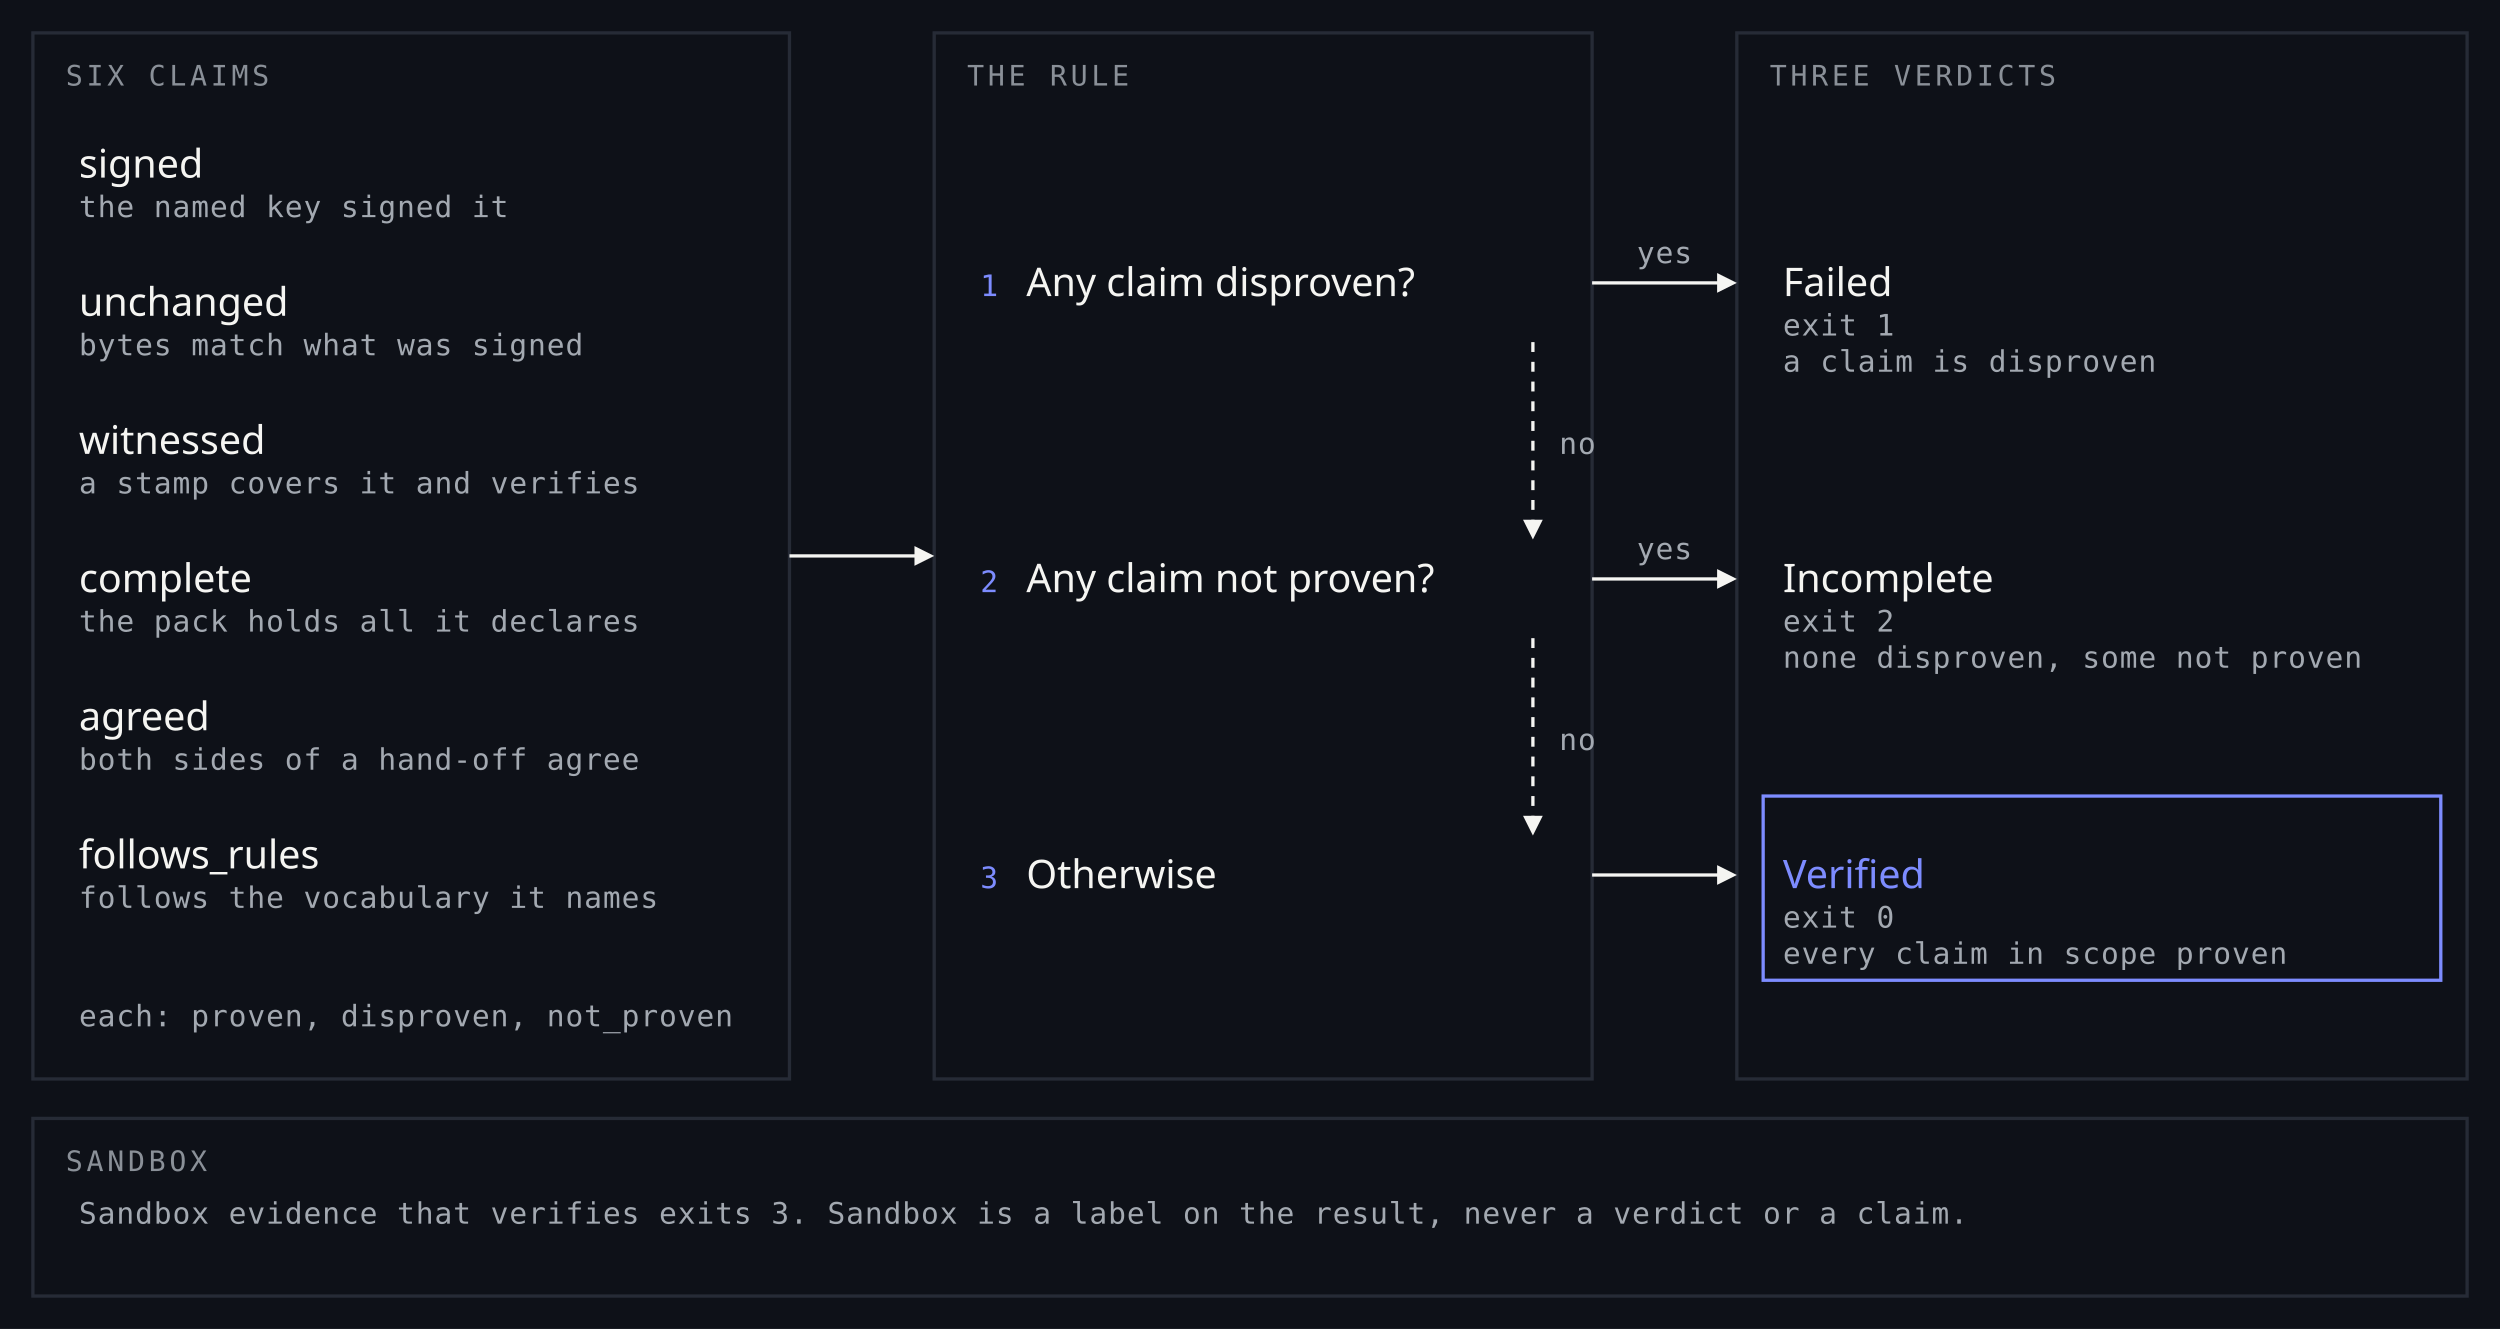
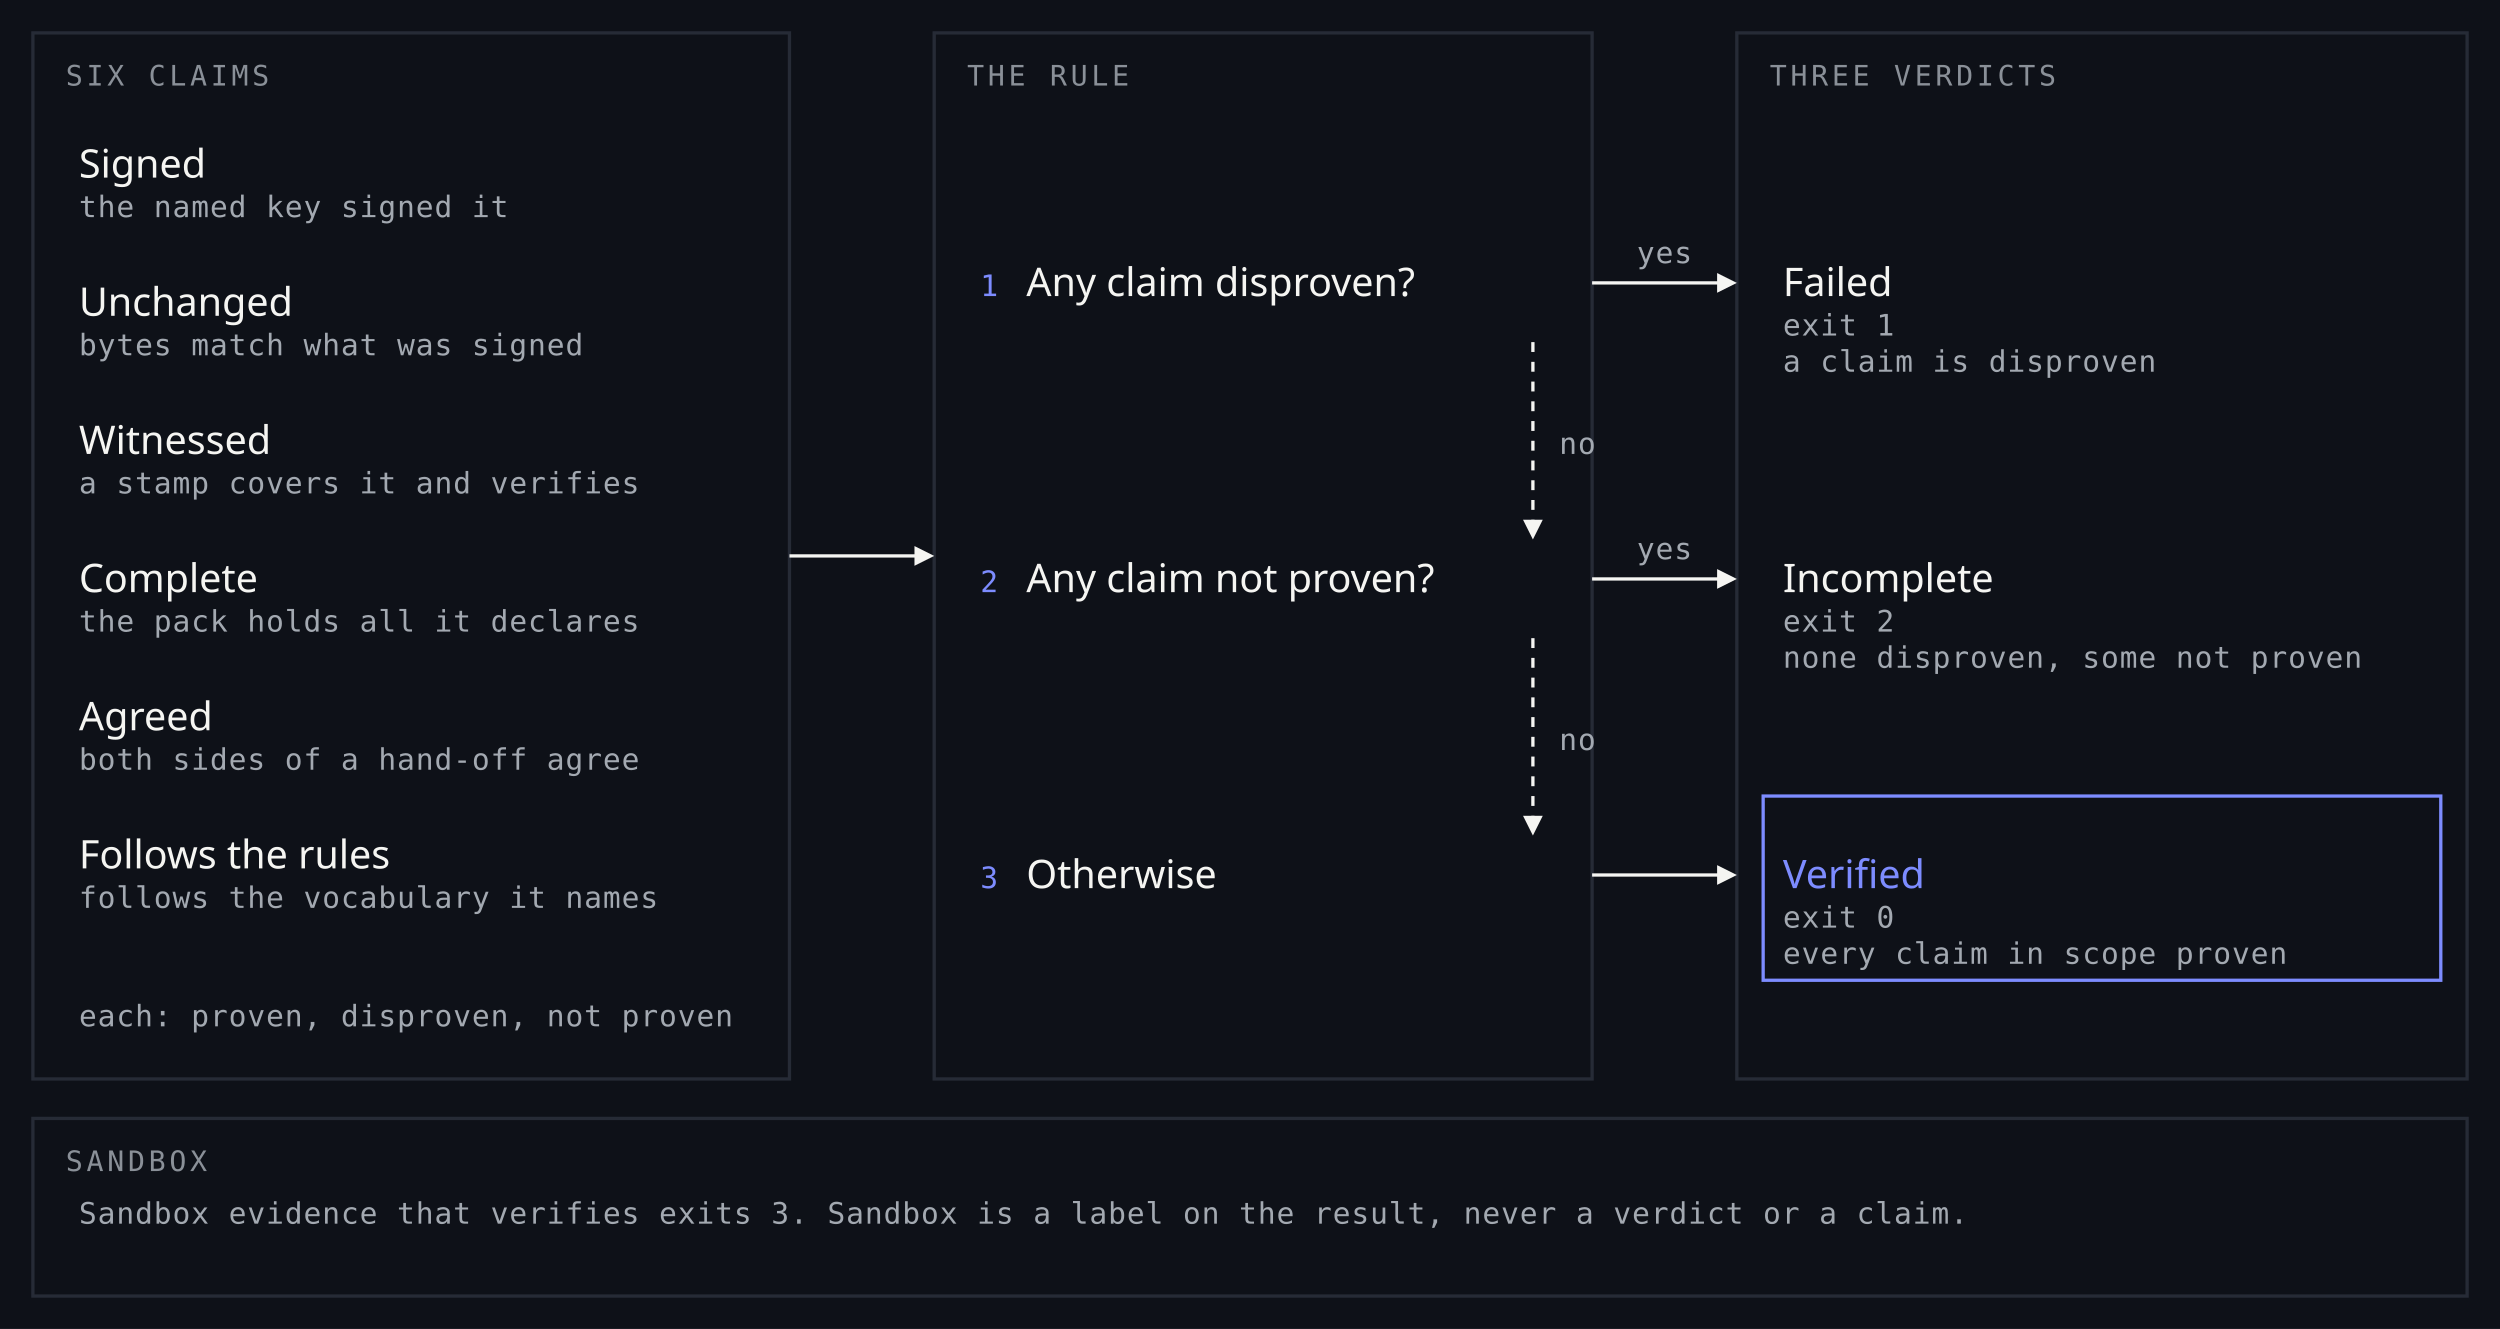
<svg xmlns="http://www.w3.org/2000/svg" viewBox="0 0 760 404" role="img" aria-label="How six claims become one verdict. On the left are the six claims the kernel checks: signed, unchanged, witnessed, complete, agreed and follows the rules. Each claim is proven, disproven or not proven. In the middle is the rule, read in order. If any claim is disproven, the verdict is Failed. If not, and any claim is not proven, the verdict is Incomplete. Otherwise the verdict is Verified. On the right are the three verdicts and their exit codes: Failed exits 1, Incomplete exits 2 and Verified exits 0. Below, a note: a pack built in the Sandbox that verifies exits 3. Sandbox is a label on the result, not a verdict.">
  <style>
  .lbl  { font-family:"Geist",sans-serif; font-size:12px; font-weight:500; fill:#F5F5F2; }
  .sub  { font-family:"Geist Mono",monospace; font-size:9px; letter-spacing:.03em; fill:#A3A9B1; }
  .zone { font-family:"Geist Mono",monospace; font-size:8.6px; letter-spacing:.13em; fill:#8A9098; }
  .step { font-family:"Geist Mono",monospace; font-size:9px; letter-spacing:.07em; fill:#7D8CFF; }
  .acc  { font-family:"Geist",sans-serif; font-size:12px; font-weight:500; fill:#7D8CFF; }
</style>
  <rect x="0" y="0" width="760" height="404" fill="#0E1118" />
  <rect x="10" y="10" width="230" height="318" fill="none" stroke="#262B36" stroke-width="1" />
  <text class="zone" x="20" y="26" text-anchor="start">SIX CLAIMS</text>
-   <text class="lbl" x="24" y="54" text-anchor="start">signed</text>
+   <text class="lbl" x="24" y="54" text-anchor="start">Signed</text>
  <text class="sub" x="24" y="66" text-anchor="start">the named key signed it</text>
-   <text class="lbl" x="24" y="96" text-anchor="start">unchanged</text>
+   <text class="lbl" x="24" y="96" text-anchor="start">Unchanged</text>
  <text class="sub" x="24" y="108" text-anchor="start">bytes match what was signed</text>
-   <text class="lbl" x="24" y="138" text-anchor="start">witnessed</text>
+   <text class="lbl" x="24" y="138" text-anchor="start">Witnessed</text>
  <text class="sub" x="24" y="150" text-anchor="start">a stamp covers it and verifies</text>
-   <text class="lbl" x="24" y="180" text-anchor="start">complete</text>
+   <text class="lbl" x="24" y="180" text-anchor="start">Complete</text>
  <text class="sub" x="24" y="192" text-anchor="start">the pack holds all it declares</text>
-   <text class="lbl" x="24" y="222" text-anchor="start">agreed</text>
+   <text class="lbl" x="24" y="222" text-anchor="start">Agreed</text>
  <text class="sub" x="24" y="234" text-anchor="start">both sides of a hand-off agree</text>
-   <text class="lbl" x="24" y="264" text-anchor="start">follows_rules</text>
+   <text class="lbl" x="24" y="264" text-anchor="start">Follows the rules</text>
  <text class="sub" x="24" y="276" text-anchor="start">follows the vocabulary it names</text>
-   <text class="sub" x="24" y="312" text-anchor="start">each: proven, disproven, not_proven</text>
+   <text class="sub" x="24" y="312" text-anchor="start">each: proven, disproven, not proven</text>
  <rect x="284" y="10" width="200" height="318" fill="none" stroke="#262B36" stroke-width="1" />
  <text class="zone" x="294" y="26" text-anchor="start">THE RULE</text>
  <text class="step" x="298" y="90" text-anchor="start">1</text>
  <text class="lbl" x="312" y="90" text-anchor="start">Any claim disproven?</text>
  <text class="step" x="298" y="180" text-anchor="start">2</text>
  <text class="lbl" x="312" y="180" text-anchor="start">Any claim not proven?</text>
  <text class="step" x="298" y="270" text-anchor="start">3</text>
  <text class="lbl" x="312" y="270" text-anchor="start">Otherwise</text>
  <polyline points="466,104 466.0,159.0" fill="none" stroke="#F5F5F2" stroke-width="1" stroke-dasharray="3 3" />
  <polygon points="466,164 463.0,158.0 469.0,158.0" fill="#F5F5F2" />
  <text class="sub" x="474" y="138" text-anchor="start">no</text>
  <polyline points="466,194 466.0,249.0" fill="none" stroke="#F5F5F2" stroke-width="1" stroke-dasharray="3 3" />
  <polygon points="466,254 463.0,248.0 469.0,248.0" fill="#F5F5F2" />
  <text class="sub" x="474" y="228" text-anchor="start">no</text>
  <rect x="528" y="10" width="222" height="318" fill="none" stroke="#262B36" stroke-width="1" />
  <text class="zone" x="538" y="26" text-anchor="start">THREE VERDICTS</text>
  <text class="lbl" x="542" y="90" text-anchor="start">Failed</text>
  <text class="sub" x="542" y="102" text-anchor="start">exit 1</text>
  <text class="sub" x="542" y="113" text-anchor="start">a claim is disproven</text>
  <text class="lbl" x="542" y="180" text-anchor="start">Incomplete</text>
  <text class="sub" x="542" y="192" text-anchor="start">exit 2</text>
  <text class="sub" x="542" y="203" text-anchor="start">none disproven, some not proven</text>
  <rect x="536" y="242" width="206" height="56" fill="none" stroke="#7D8CFF" stroke-width="1" />
  <text class="acc" x="542" y="270" text-anchor="start">Verified</text>
  <text class="sub" x="542" y="282" text-anchor="start">exit 0</text>
  <text class="sub" x="542" y="293" text-anchor="start">every claim in scope proven</text>
  <polyline points="240,169 279.0,169.0" fill="none" stroke="#F5F5F2" stroke-width="1" />
  <polygon points="284,169 278.0,172.0 278.0,166.0" fill="#F5F5F2" />
  <polyline points="484,86 523.0,86.0" fill="none" stroke="#F5F5F2" stroke-width="1" />
  <polygon points="528,86 522.0,89.0 522.0,83.0" fill="#F5F5F2" />
  <text class="sub" x="506" y="80" text-anchor="middle">yes</text>
  <polyline points="484,176 523.0,176.0" fill="none" stroke="#F5F5F2" stroke-width="1" />
  <polygon points="528,176 522.0,179.0 522.0,173.0" fill="#F5F5F2" />
  <text class="sub" x="506" y="170" text-anchor="middle">yes</text>
  <polyline points="484,266 523.0,266.0" fill="none" stroke="#F5F5F2" stroke-width="1" />
  <polygon points="528,266 522.0,269.0 522.0,263.0" fill="#F5F5F2" />
  <rect x="10" y="340" width="740" height="54" fill="none" stroke="#262B36" stroke-width="1" />
  <text class="zone" x="20" y="356" text-anchor="start">SANDBOX</text>
  <text class="sub" x="24" y="372" text-anchor="start">Sandbox evidence that verifies exits 3. Sandbox is a label on the result, never a verdict or a claim.</text>
</svg>
